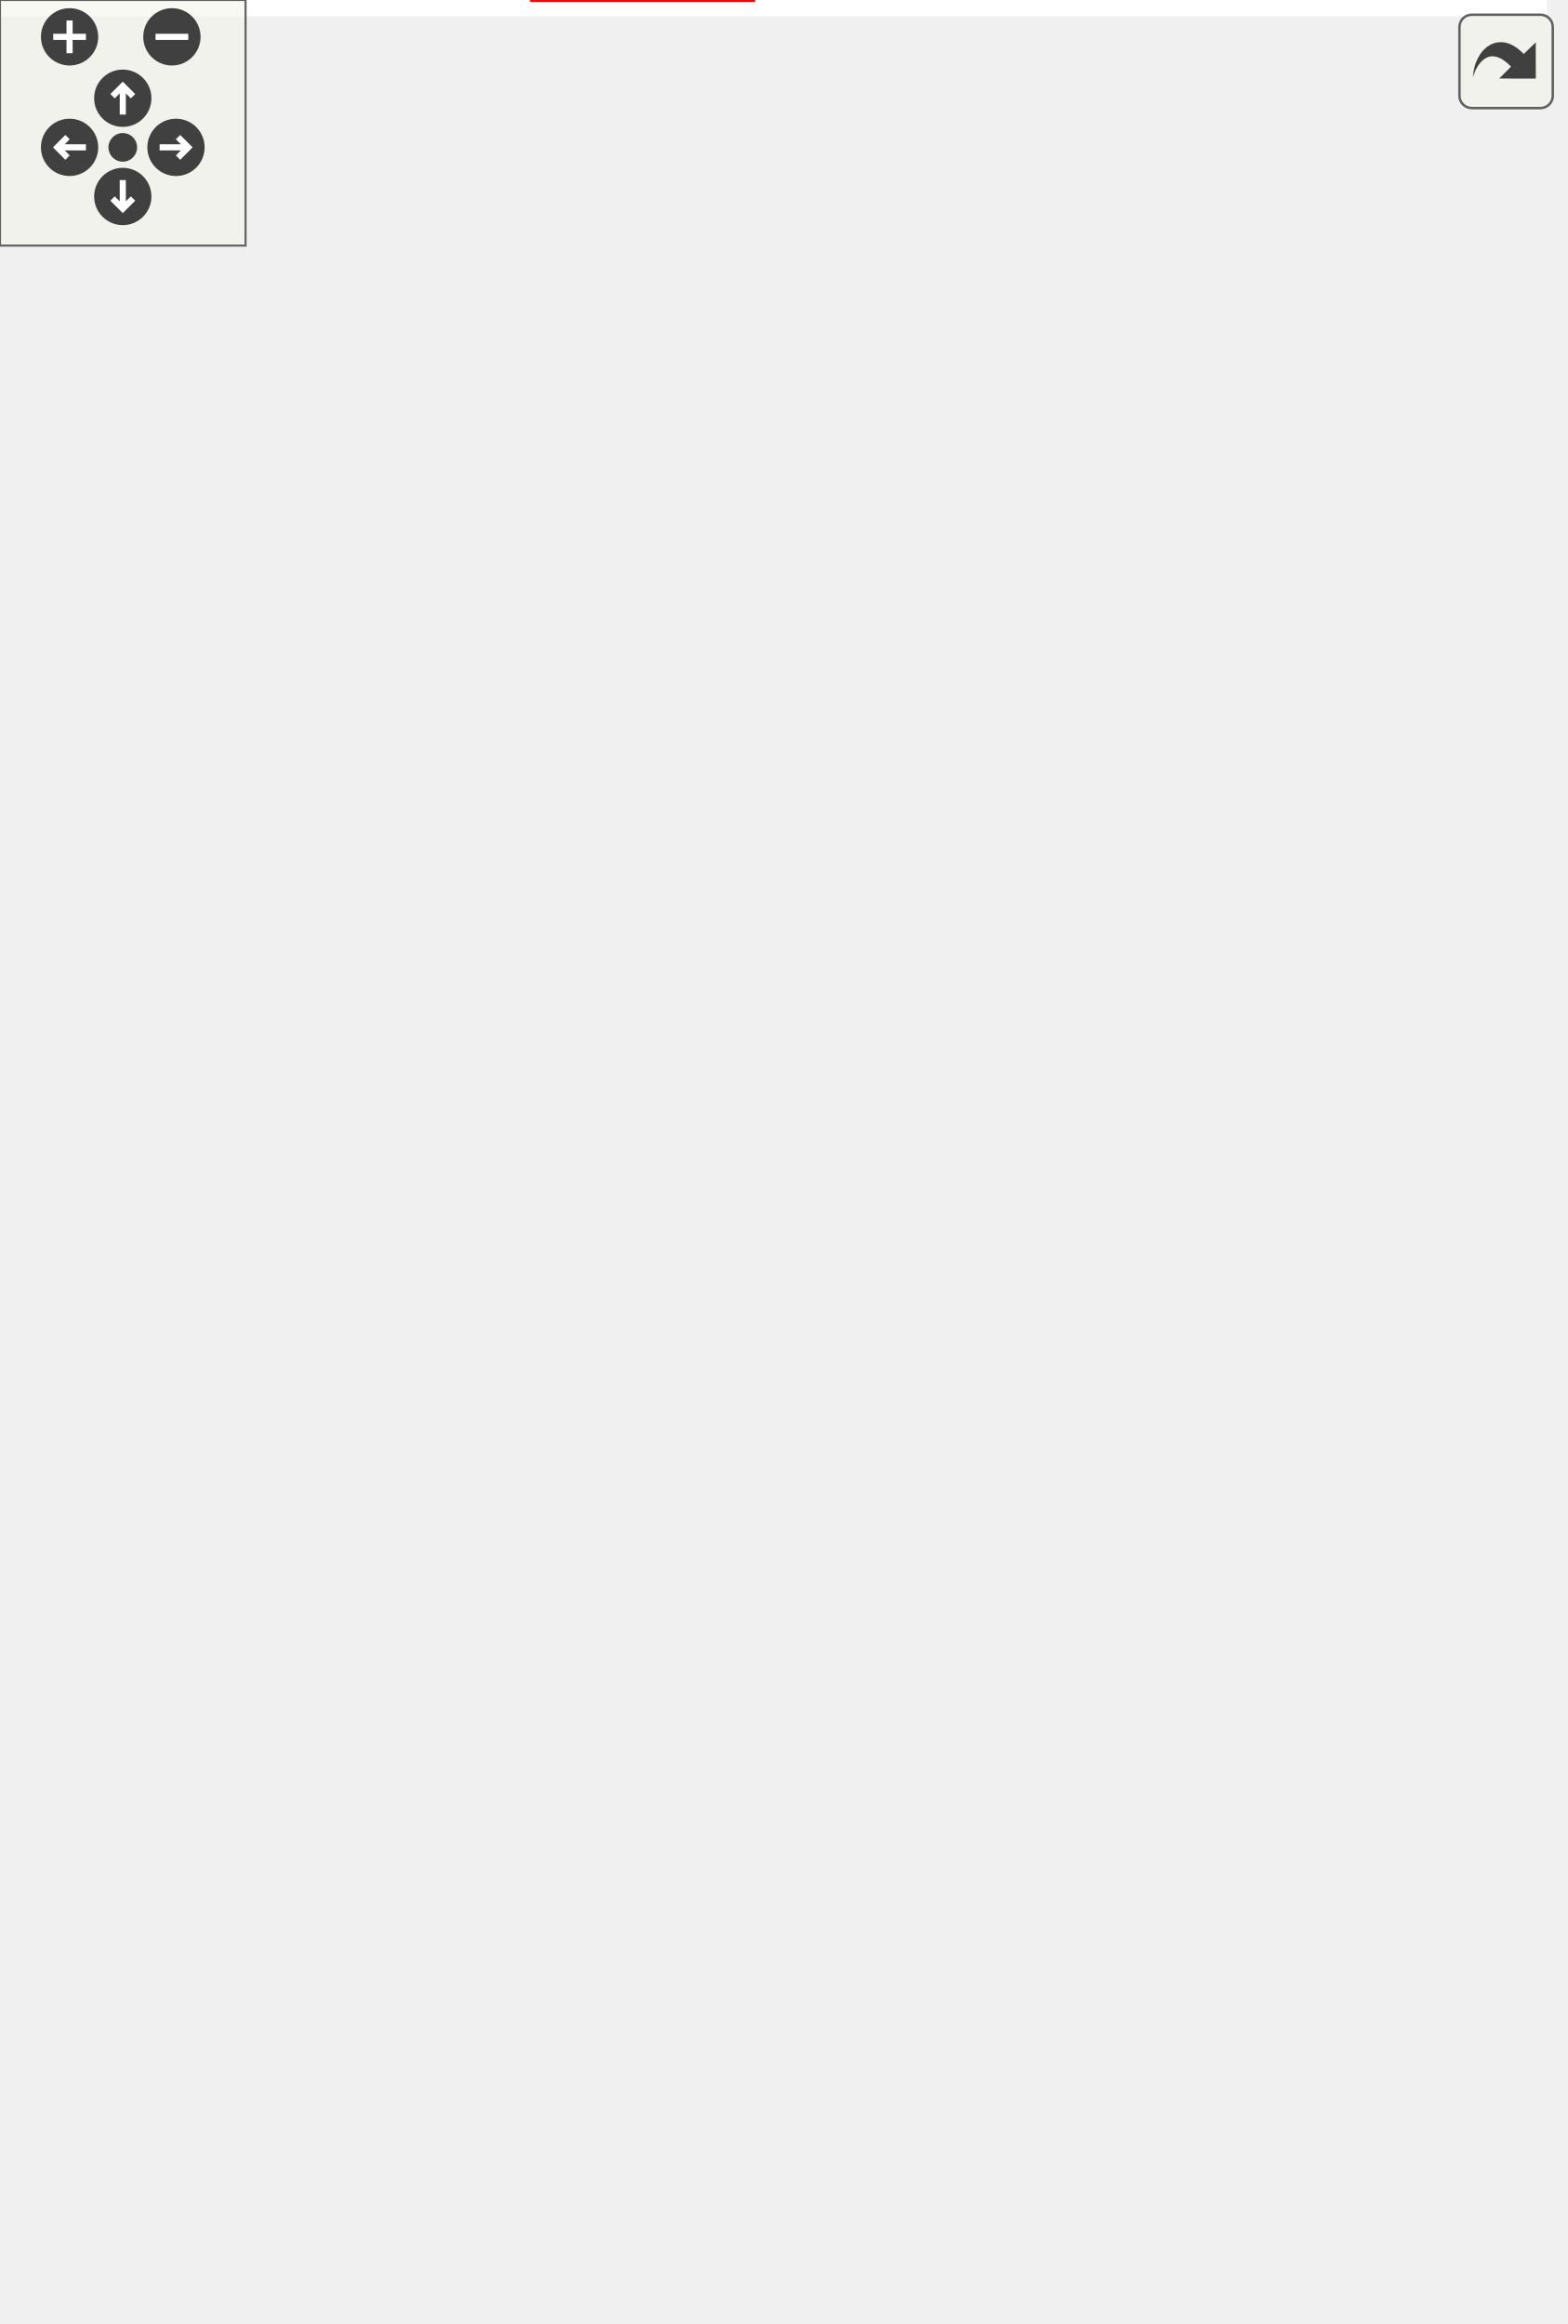
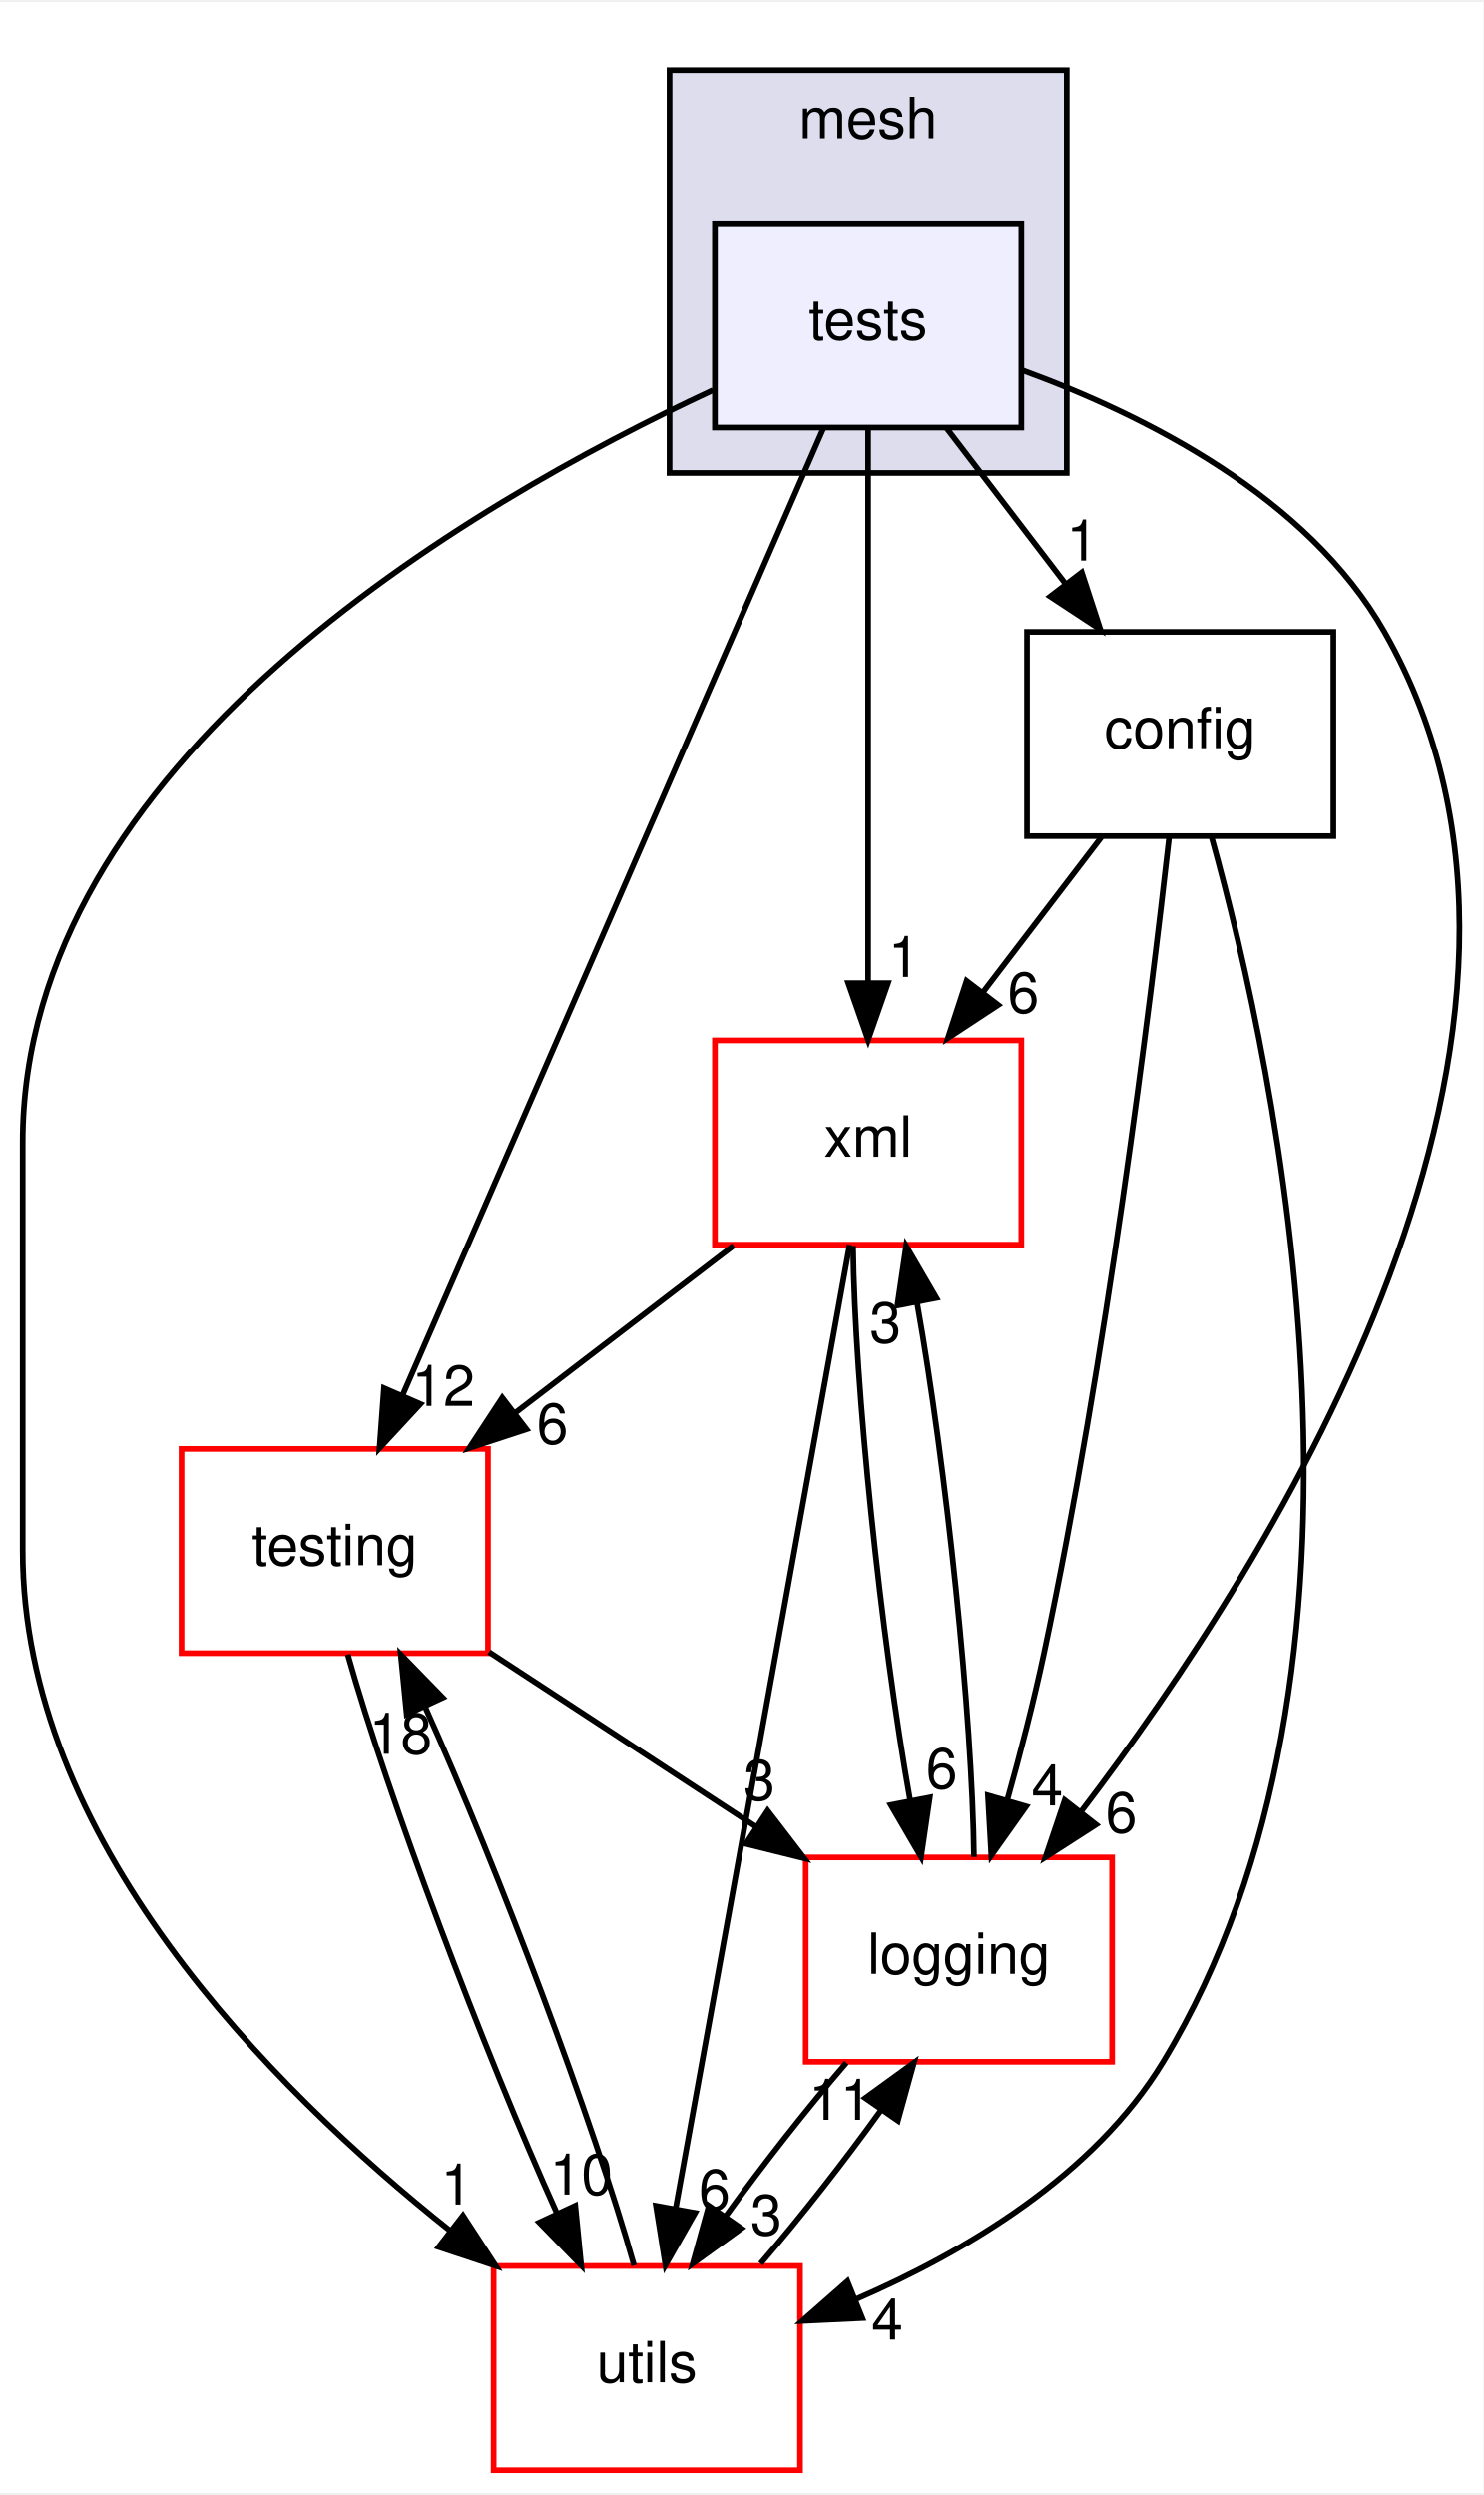
- <svg xmlns="http://www.w3.org/2000/svg" xmlns:xlink="http://www.w3.org/1999/xlink" id="main" version="1.1" xml:space="preserve">
-   <style type="text/css">
- .edge:hover path { stroke: red; }
- .edge:hover polygon { stroke: red; fill: red; }
- </style>
-   <defs>
-     <circle id="rim" cx="0" cy="0" r="7" />
-     <circle id="rim2" cx="0" cy="0" r="3.5" />
-     <g id="zoomPlus">
-       <use xlink:href="#rim" fill="#404040">
-         <set attributeName="fill" to="#808080" begin="zoomplus.mouseover" end="zoomplus.mouseout" />
-       </use>
-       <path d="M-4,0h8M0,-4v8" fill="none" stroke="white" stroke-width="1.5" pointer-events="none" />
-     </g>
-     <g id="zoomMin">
-       <use xlink:href="#rim" fill="#404040">
-         <set attributeName="fill" to="#808080" begin="zoomminus.mouseover" end="zoomminus.mouseout" />
-       </use>
-       <path d="M-4,0h8" fill="none" stroke="white" stroke-width="1.5" pointer-events="none" />
-     </g>
-     <g id="dirArrow">
-       <path fill="none" stroke="white" stroke-width="1.5" d="M0,-3.0v7 M-2.5,-0.5L0,-3.0L2.5,-0.5" />
-     </g>
-     <g id="resetDef">
-       <use xlink:href="#rim2" fill="#404040">
-         <set attributeName="fill" to="#808080" begin="reset.mouseover" end="reset.mouseout" />
-       </use>
-     </g>
-   </defs>
-   <svg id="graph" class="graph">
-     <g id="viewport">
-       <polygon fill="#ffffff" stroke="transparent" points="-4,4 -4,-507 378,-507 378,4 -4,4" />
-       <g id="clust1" class="cluster">
-         <g id="a_clust1">
-           <a xlink:href="dir_7be0d8c199b9408ae01f5d77515b8def.html" target="_top" xlink:title="mesh">
-             <polygon fill="#ddddee" stroke="#000000" points="135,-424 135,-495 205,-495 205,-424 135,-424" />
-             <text text-anchor="middle" x="170" y="-483" font-family="Helvetica,sans-Serif" font-size="10.00" fill="#000000">mesh</text>
-           </a>
-         </g>
-       </g>
-       <g id="node1" class="node">
-         <g id="a_node1">
-           <a xlink:href="dir_0e4b0aca39e38dbe1a3f6d3ba0954a28.html" target="_top" xlink:title="tests">
-             <polygon fill="#eeeeff" stroke="#000000" points="197,-468 143,-468 143,-432 197,-432 197,-468" />
-             <text text-anchor="middle" x="170" y="-447.5" font-family="Helvetica,sans-Serif" font-size="10.00" fill="#000000">tests</text>
-           </a>
-         </g>
-       </g>
-       <g id="node2" class="node">
-         <g id="a_node2">
-           <a xlink:href="dir_c43b215a2ade73e6562bd37d8a11c12a.html" target="_top" xlink:title="xml">
-             <polygon fill="#ffffff" stroke="#ff0000" points="252,-324 198,-324 198,-288 252,-288 252,-324" />
-             <text text-anchor="middle" x="225" y="-303.5" font-family="Helvetica,sans-Serif" font-size="10.00" fill="#000000">xml</text>
-           </a>
-         </g>
-       </g>
-       <g id="edge1" class="edge">
-         <path fill="none" stroke="#000000" d="M176.966,-431.762C186.429,-406.985 203.431,-362.471 214.461,-333.594" />
-         <polygon fill="#000000" stroke="#000000" points="217.792,-334.68 218.091,-324.09 211.253,-332.183 217.792,-334.68" />
-         <g id="a_edge1-headlabel">
-           <a xlink:href="dir_000038_000046.html" target="_top" xlink:title="1">
-             <text text-anchor="middle" x="219.162" y="-336.551" font-family="Helvetica,sans-Serif" font-size="10.00" fill="#000000">1</text>
-           </a>
-         </g>
-       </g>
-       <g id="node3" class="node">
-         <g id="a_node3">
-           <a xlink:href="dir_ae9a93452e2a84339148a16bcf2eb561.html" target="_top" xlink:title="math">
-             <polygon fill="#ffffff" stroke="#ff0000" points="138,-252 84,-252 84,-216 138,-216 138,-252" />
-             <text text-anchor="middle" x="111" y="-231.5" font-family="Helvetica,sans-Serif" font-size="10.00" fill="#000000">math</text>
-           </a>
-         </g>
-       </g>
-       <g id="edge2" class="edge">
-         <path fill="none" stroke="#000000" d="M165.071,-431.955C154.768,-394.235 130.89,-306.819 118.604,-261.84" />
-         <polygon fill="#000000" stroke="#000000" points="121.968,-260.869 115.956,-252.145 115.215,-262.714 121.968,-260.869" />
-         <g id="a_edge2-headlabel">
-           <a xlink:href="dir_000038_000034.html" target="_top" xlink:title="3">
-             <text text-anchor="middle" x="125.654" y="-261.089" font-family="Helvetica,sans-Serif" font-size="10.00" fill="#000000">3</text>
-           </a>
-         </g>
-       </g>
-       <g id="node4" class="node">
-         <g id="a_node4">
-           <a xlink:href="dir_b32a0cd14f9ed55feb91267026223a7f.html" target="_top" xlink:title="config">
-             <polygon fill="none" stroke="#000000" points="290,-396 236,-396 236,-360 290,-360 290,-396" />
-             <text text-anchor="middle" x="263" y="-375.5" font-family="Helvetica,sans-Serif" font-size="10.00" fill="#000000">config</text>
-           </a>
-         </g>
-       </g>
-       <g id="edge3" class="edge">
-         <path fill="none" stroke="#000000" d="M193.468,-431.831C205.033,-422.878 219.14,-411.956 231.618,-402.296" />
-         <polygon fill="#000000" stroke="#000000" points="233.775,-405.052 239.54,-396.163 229.49,-399.517 233.775,-405.052" />
-         <g id="a_edge3-headlabel">
-           <a xlink:href="dir_000038_000036.html" target="_top" xlink:title="1">
-             <text text-anchor="middle" x="232.671" y="-406.998" font-family="Helvetica,sans-Serif" font-size="10.00" fill="#000000">1</text>
-           </a>
-         </g>
-       </g>
-       <g id="node5" class="node">
-         <g id="a_node5">
-           <a xlink:href="dir_3513c77e68d0de165c8b48f945306dcb.html" target="_top" xlink:title="testing">
-             <polygon fill="#ffffff" stroke="#ff0000" points="120,-180 66,-180 66,-144 120,-144 120,-180" />
-             <text text-anchor="middle" x="93" y="-159.5" font-family="Helvetica,sans-Serif" font-size="10.00" fill="#000000">testing</text>
-           </a>
-         </g>
-       </g>
-       <g id="edge4" class="edge">
-         <path fill="none" stroke="#000000" d="M157.779,-431.94C135.871,-398.325 90.732,-323.103 75,-252 70.403,-231.224 75.5,-207.635 81.428,-189.82" />
-         <polygon fill="#000000" stroke="#000000" points="84.754,-190.912 84.848,-180.317 78.168,-188.541 84.754,-190.912" />
-         <g id="a_edge4-headlabel">
-           <a xlink:href="dir_000038_000024.html" target="_top" xlink:title="16">
-             <text text-anchor="middle" x="86.208" y="-192.756" font-family="Helvetica,sans-Serif" font-size="10.00" fill="#000000">16</text>
-           </a>
-         </g>
-       </g>
-       <g id="node6" class="node">
-         <g id="a_node6">
-           <a xlink:href="dir_7e52d7b428956be59a25cbc7909fb1ca.html" target="_top" xlink:title="impl">
-             <polygon fill="none" stroke="#000000" points="362,-396 308,-396 308,-360 362,-360 362,-396" />
-             <text text-anchor="middle" x="335" y="-375.5" font-family="Helvetica,sans-Serif" font-size="10.00" fill="#000000">impl</text>
-           </a>
-         </g>
-       </g>
-       <g id="edge5" class="edge">
-         <path fill="none" stroke="#000000" d="M197.16,-439.249C221.578,-429.449 258.575,-414.269 298.791,-395.966" />
-         <polygon fill="#000000" stroke="#000000" points="300.335,-399.108 307.967,-391.76 297.418,-392.745 300.335,-399.108" />
-         <g id="a_edge5-headlabel">
-           <a xlink:href="dir_000038_000037.html" target="_top" xlink:title="2">
-             <text text-anchor="middle" x="298.25" y="-400.687" font-family="Helvetica,sans-Serif" font-size="10.00" fill="#000000">2</text>
-           </a>
-         </g>
-       </g>
-       <g id="node7" class="node">
-         <g id="a_node7">
-           <a xlink:href="dir_b3320b59a4aa4a7431bc8488b87009bf.html" target="_top" xlink:title="logging">
-             <polygon fill="#ffffff" stroke="#ff0000" points="184,-36 130,-36 130,0 184,0 184,-36" />
-             <text text-anchor="middle" x="157" y="-15.5" font-family="Helvetica,sans-Serif" font-size="10.00" fill="#000000">logging</text>
-           </a>
-         </g>
-       </g>
-       <g id="edge6" class="edge">
-         <path fill="none" stroke="#000000" d="M142.687,-441.152C94.632,-423.674 0,-379.877 0,-306 0,-306 0,-306 0,-162 0,-97.084 73.799,-53.494 120.203,-32.501" />
-         <polygon fill="#000000" stroke="#000000" points="121.895,-35.581 129.653,-28.365 119.088,-29.168 121.895,-35.581" />
-         <g id="a_edge6-headlabel">
-           <a xlink:href="dir_000038_000027.html" target="_top" xlink:title="8">
-             <text text-anchor="middle" x="119.741" y="-37.123" font-family="Helvetica,sans-Serif" font-size="10.00" fill="#000000">8</text>
-           </a>
-         </g>
-       </g>
-       <g id="node8" class="node">
-         <g id="a_node8">
-           <a xlink:href="dir_313caf1132e152dd9b58bea13a4052ca.html" target="_top" xlink:title="utils">
-             <polygon fill="#ffffff" stroke="#ff0000" points="184,-108 130,-108 130,-72 184,-72 184,-108" />
-             <text text-anchor="middle" x="157" y="-87.5" font-family="Helvetica,sans-Serif" font-size="10.00" fill="#000000">utils</text>
-           </a>
-         </g>
-       </g>
-       <g id="edge7" class="edge">
-         <path fill="none" stroke="#000000" d="M169.338,-431.653C167.216,-372.913 160.582,-189.201 158.022,-118.305" />
-         <polygon fill="#000000" stroke="#000000" points="161.52,-118.178 157.661,-108.31 154.524,-118.43 161.52,-118.178" />
-         <g id="a_edge7-headlabel">
-           <a xlink:href="dir_000038_000044.html" target="_top" xlink:title="1">
-             <text text-anchor="middle" x="164.487" y="-119.167" font-family="Helvetica,sans-Serif" font-size="10.00" fill="#000000">1</text>
-           </a>
-         </g>
-       </g>
-       <g id="edge8" class="edge">
-         <path fill="none" stroke="#000000" d="M197.984,-288.937C182.762,-279.323 163.552,-267.19 147.058,-256.774" />
-         <polygon fill="#000000" stroke="#000000" points="148.541,-253.571 138.218,-251.19 144.804,-259.489 148.541,-253.571" />
-         <g id="a_edge8-headlabel">
-           <a xlink:href="dir_000046_000034.html" target="_top" xlink:title="2">
-             <text text-anchor="middle" x="153.097" y="-250.59" font-family="Helvetica,sans-Serif" font-size="10.00" fill="#000000">2</text>
-           </a>
-         </g>
-       </g>
-       <g id="edge9" class="edge">
-         <path fill="none" stroke="#000000" d="M209.831,-287.738C194.377,-269.315 169.544,-240.212 147,-216 138.106,-206.448 128.068,-196.258 119.08,-187.333" />
-         <polygon fill="#000000" stroke="#000000" points="121.402,-184.707 111.826,-180.174 116.486,-189.69 121.402,-184.707" />
-         <g id="a_edge9-headlabel">
-           <a xlink:href="dir_000046_000024.html" target="_top" xlink:title="6">
-             <text text-anchor="middle" x="125.955" y="-182.71" font-family="Helvetica,sans-Serif" font-size="10.00" fill="#000000">6</text>
-           </a>
-         </g>
-       </g>
-       <g id="edge10" class="edge">
-         <path fill="none" stroke="#000000" d="M227.046,-287.609C230.998,-277.437 236.473,-264.38 239,-252 248.64,-204.768 245.453,-189.311 229,-144 215.404,-106.555 189.076,-68.807 172.049,-44.526" />
-         <polygon fill="#000000" stroke="#000000" points="174.837,-42.405 166.238,-36.215 169.101,-46.416 174.837,-42.405" />
-         <g id="a_edge10-headlabel">
-           <a xlink:href="dir_000046_000027.html" target="_top" xlink:title="6">
-             <text text-anchor="middle" x="179.224" y="-41.224" font-family="Helvetica,sans-Serif" font-size="10.00" fill="#000000">6</text>
-           </a>
-         </g>
-       </g>
-       <g id="edge11" class="edge">
-         <path fill="none" stroke="#000000" d="M228.6,-287.895C233.87,-256.749 240.767,-191.777 218,-144 212.239,-131.91 202.394,-121.376 192.275,-112.901" />
-         <polygon fill="#000000" stroke="#000000" points="194.205,-109.966 184.174,-106.555 189.888,-115.477 194.205,-109.966" />
-         <g id="a_edge11-headlabel">
-           <a xlink:href="dir_000046_000044.html" target="_top" xlink:title="6">
-             <text text-anchor="middle" x="198.785" y="-107.448" font-family="Helvetica,sans-Serif" font-size="10.00" fill="#000000">6</text>
-           </a>
-         </g>
-       </g>
-       <g id="edge12" class="edge">
-         <path fill="none" stroke="#000000" d="M100.505,-215.831C97.83,-208.131 95.32,-198.974 93.489,-190.417" />
-         <polygon fill="#000000" stroke="#000000" points="96.898,-189.604 91.627,-180.413 90.016,-190.885 96.898,-189.604" />
-         <g id="a_edge12-headlabel">
-           <a xlink:href="dir_000034_000024.html" target="_top" xlink:title="6">
-             <text text-anchor="middle" x="100.347" y="-190.119" font-family="Helvetica,sans-Serif" font-size="10.00" fill="#000000">6</text>
-           </a>
-         </g>
-       </g>
-       <g id="edge13" class="edge">
-         <path fill="none" stroke="#000000" d="M85.495,-215.963C74.525,-206.628 62.886,-194.209 57,-180 50.877,-165.218 52.438,-159.336 57,-144 69.197,-103.004 102.592,-65.963 127.455,-42.818" />
-         <polygon fill="#000000" stroke="#000000" points="129.813,-45.405 134.865,-36.092 125.108,-40.221 129.813,-45.405" />
-         <g id="a_edge13-headlabel">
-           <a xlink:href="dir_000034_000027.html" target="_top" xlink:title="4">
-             <text text-anchor="middle" x="129.06" y="-47.423" font-family="Helvetica,sans-Serif" font-size="10.00" fill="#000000">4</text>
-           </a>
-         </g>
-       </g>
-       <g id="edge14" class="edge">
-         <path fill="none" stroke="#000000" d="M109.33,-215.536C111.761,-205.118 116.182,-191.851 120,-180 126.67,-159.298 133.962,-135.832 140.691,-118.053" />
-         <polygon fill="#000000" stroke="#000000" points="144.125,-118.891 144.579,-108.306 137.623,-116.297 144.125,-118.891" />
-         <g id="a_edge14-headlabel">
-           <a xlink:href="dir_000034_000044.html" target="_top" xlink:title="7">
-             <text text-anchor="middle" x="145.43" y="-120.781" font-family="Helvetica,sans-Serif" font-size="10.00" fill="#000000">7</text>
-           </a>
-         </g>
-       </g>
-       <g id="edge15" class="edge">
-         <path fill="none" stroke="#000000" d="M253.411,-359.831C249.168,-351.793 244.088,-342.167 239.404,-333.292" />
-         <polygon fill="#000000" stroke="#000000" points="242.481,-331.623 234.718,-324.413 236.29,-334.891 242.481,-331.623" />
-         <g id="a_edge15-headlabel">
-           <a xlink:href="dir_000036_000046.html" target="_top" xlink:title="6">
-             <text text-anchor="middle" x="246.67" y="-330.977" font-family="Helvetica,sans-Serif" font-size="10.00" fill="#000000">6</text>
-           </a>
-         </g>
-       </g>
-       <g id="edge16" class="edge">
-         <path fill="none" stroke="#000000" d="M290.154,-359.837C323.015,-335.441 374,-288.766 374,-234 374,-234 374,-234 374,-162 374,-76.555 255.748,-38.79 193.831,-24.872" />
-         <polygon fill="#000000" stroke="#000000" points="194.557,-21.448 184.044,-22.765 193.084,-28.291 194.557,-21.448" />
-         <g id="a_edge16-headlabel">
-           <a xlink:href="dir_000036_000027.html" target="_top" xlink:title="4">
-             <text text-anchor="middle" x="198.669" y="-16.929" font-family="Helvetica,sans-Serif" font-size="10.00" fill="#000000">4</text>
-           </a>
-         </g>
-       </g>
-       <g id="edge17" class="edge">
-         <path fill="none" stroke="#000000" d="M266.176,-359.808C272.471,-317.95 282.356,-213.112 238,-144 232.129,-134.852 211.708,-121.264 192.841,-110.007" />
-         <polygon fill="#000000" stroke="#000000" points="194.456,-106.897 184.058,-104.862 190.917,-112.937 194.456,-106.897" />
-         <g id="a_edge17-headlabel">
-           <a xlink:href="dir_000036_000044.html" target="_top" xlink:title="4">
-             <text text-anchor="middle" x="198.993" y="-103.764" font-family="Helvetica,sans-Serif" font-size="10.00" fill="#000000">4</text>
-           </a>
-         </g>
-       </g>
-       <g id="edge18" class="edge">
-         <path fill="none" stroke="#000000" d="M103.579,-180.413C106.251,-188.144 108.752,-197.31 110.569,-205.855" />
-         <polygon fill="#000000" stroke="#000000" points="107.153,-206.633 112.41,-215.831 114.037,-205.362 107.153,-206.633" />
-         <g id="a_edge18-headlabel">
-           <a xlink:href="dir_000024_000034.html" target="_top" xlink:title="3">
-             <text text-anchor="middle" x="103.709" y="-201.113" font-family="Helvetica,sans-Serif" font-size="10.00" fill="#000000">3</text>
-           </a>
-         </g>
-       </g>
-       <g id="edge19" class="edge">
-         <path fill="none" stroke="#000000" d="M97.023,-143.842C101.512,-125.248 109.664,-95.782 121,-72 125.462,-62.64 131.368,-53.03 137.104,-44.561" />
-         <polygon fill="#000000" stroke="#000000" points="140.085,-46.406 142.952,-36.206 134.35,-42.392 140.085,-46.406" />
-         <g id="a_edge19-headlabel">
-           <a xlink:href="dir_000024_000027.html" target="_top" xlink:title="3">
-             <text text-anchor="middle" x="140.35" y="-48.478" font-family="Helvetica,sans-Serif" font-size="10.00" fill="#000000">3</text>
-           </a>
-         </g>
-       </g>
-       <g id="edge20" class="edge">
-         <path fill="none" stroke="#000000" d="M103.198,-143.831C109.895,-135.369 118.794,-125.149 127.472,-115.897" />
-         <polygon fill="#000000" stroke="#000000" points="130.256,-118.051 134.657,-108.413 125.207,-113.203 130.256,-118.051" />
-         <g id="a_edge20-headlabel">
-           <a xlink:href="dir_000024_000044.html" target="_top" xlink:title="10">
-             <text text-anchor="middle" x="129.815" y="-120.111" font-family="Helvetica,sans-Serif" font-size="10.00" fill="#000000">10</text>
-           </a>
-         </g>
-       </g>
-       <g id="edge21" class="edge">
-         <path fill="none" stroke="#000000" d="M178.779,-36.215C200.417,-59.531 231.734,-101.957 247,-144 263.453,-189.311 266.64,-204.768 257,-252 255.164,-260.995 251.772,-270.347 247.754,-278.691" />
-         <polygon fill="#000000" stroke="#000000" points="244.615,-277.138 243.001,-287.609 250.793,-280.43 244.615,-277.138" />
-         <g id="a_edge21-headlabel">
-           <a xlink:href="dir_000027_000046.html" target="_top" xlink:title="3">
-             <text text-anchor="middle" x="243.8" y="-270.131" font-family="Helvetica,sans-Serif" font-size="10.00" fill="#000000">3</text>
-           </a>
-         </g>
-       </g>
-       <g id="edge22" class="edge">
-         <path fill="none" stroke="#000000" d="M162.976,-36.413C163.707,-44.059 163.92,-53.108 163.615,-61.573" />
-         <polygon fill="#000000" stroke="#000000" points="160.105,-61.626 162.952,-71.831 167.09,-62.078 160.105,-61.626" />
-         <g id="a_edge22-headlabel">
-           <a xlink:href="dir_000027_000044.html" target="_top" xlink:title="3">
-             <text text-anchor="middle" x="157.503" y="-55.356" font-family="Helvetica,sans-Serif" font-size="10.00" fill="#000000">3</text>
-           </a>
-         </g>
-       </g>
-       <g id="edge23" class="edge">
-         <path fill="none" stroke="#000000" d="M158.267,-108.306C154.848,-126.515 145.979,-155.235 138,-180 135.256,-188.518 132.2,-197.768 128.999,-206.165" />
-         <polygon fill="#000000" stroke="#000000" points="125.713,-204.954 125.184,-215.536 132.196,-207.594 125.713,-204.954" />
-         <g id="a_edge23-headlabel">
-           <a xlink:href="dir_000044_000034.html" target="_top" xlink:title="8">
-             <text text-anchor="middle" x="124.439" y="-198.054" font-family="Helvetica,sans-Serif" font-size="10.00" fill="#000000">8</text>
-           </a>
-         </g>
-       </g>
-       <g id="edge24" class="edge">
-         <path fill="none" stroke="#000000" d="M146.609,-108.413C139.869,-116.909 130.951,-127.137 122.277,-136.37" />
-         <polygon fill="#000000" stroke="#000000" points="119.511,-134.197 115.102,-143.831 124.556,-139.049 119.511,-134.197" />
-         <g id="a_edge24-headlabel">
-           <a xlink:href="dir_000044_000024.html" target="_top" xlink:title="18">
-             <text text-anchor="middle" x="119.956" y="-127.138" font-family="Helvetica,sans-Serif" font-size="10.00" fill="#000000">18</text>
-           </a>
-         </g>
-       </g>
-       <g id="edge25" class="edge">
-         <path fill="none" stroke="#000000" d="M151.048,-71.831C150.297,-64.131 150.076,-54.974 150.385,-46.417" />
-         <polygon fill="#000000" stroke="#000000" points="153.879,-46.616 151.024,-36.413 146.893,-46.17 153.879,-46.616" />
-         <g id="a_edge25-headlabel">
-           <a xlink:href="dir_000044_000027.html" target="_top" xlink:title="11">
-             <text text-anchor="middle" x="156.484" y="-47.884" font-family="Helvetica,sans-Serif" font-size="10.00" fill="#000000">11</text>
-           </a>
-         </g>
-       </g>
-     </g>
-   </svg>
-   <g id="navigator" transform="translate(0 0)" fill="#404254">
-     <rect fill="#f2f5e9" fill-opacity="0.5" stroke="#606060" stroke-width=".5" x="0" y="0" width="60" height="60" />
-     <use id="zoomplus" xlink:href="#zoomPlus" x="17" y="9" />
-     <use id="zoomminus" xlink:href="#zoomMin" x="42" y="9" />
-     <use id="reset" xlink:href="#resetDef" x="30" y="36" />
-     <g id="arrowUp" xlink:href="#dirArrow" transform="translate(30 24)">
-       <use xlink:href="#rim" fill="#404040">
-         <set attributeName="fill" to="#808080" begin="arrowUp.mouseover" end="arrowUp.mouseout" />
-       </use>
-       <path fill="none" stroke="white" stroke-width="1.5" d="M0,-3.0v7 M-2.5,-0.5L0,-3.0L2.5,-0.5" />
-     </g>
-     <g id="arrowRight" xlink:href="#dirArrow" transform="rotate(90) translate(36 -43)">
-       <use xlink:href="#rim" fill="#404040">
-         <set attributeName="fill" to="#808080" begin="arrowRight.mouseover" end="arrowRight.mouseout" />
-       </use>
-       <path fill="none" stroke="white" stroke-width="1.5" d="M0,-3.0v7 M-2.5,-0.5L0,-3.0L2.5,-0.5" />
-     </g>
-     <g id="arrowDown" xlink:href="#dirArrow" transform="rotate(180) translate(-30 -48)">
-       <use xlink:href="#rim" fill="#404040">
-         <set attributeName="fill" to="#808080" begin="arrowDown.mouseover" end="arrowDown.mouseout" />
-       </use>
-       <path fill="none" stroke="white" stroke-width="1.5" d="M0,-3.0v7 M-2.5,-0.5L0,-3.0L2.5,-0.5" />
-     </g>
-     <g id="arrowLeft" xlink:href="#dirArrow" transform="rotate(270) translate(-36 17)">
-       <use xlink:href="#rim" fill="#404040">
-         <set attributeName="fill" to="#808080" begin="arrowLeft.mouseover" end="arrowLeft.mouseout" />
-       </use>
-       <path fill="none" stroke="white" stroke-width="1.5" d="M0,-3.0v7 M-2.5,-0.5L0,-3.0L2.5,-0.5" />
+ <svg xmlns="http://www.w3.org/2000/svg" xmlns:xlink="http://www.w3.org/1999/xlink" width="261pt" height="439pt" viewBox="0.00 0.00 261.43 439.00">
+   <g id="graph0" class="graph" transform="scale(1 1) rotate(0) translate(4 435)">
+     <polygon fill="#ffffff" stroke="transparent" points="-4,4 -4,-435 257.425,-435 257.425,4 -4,4" />
+     <g id="clust1" class="cluster">
+       <g id="a_clust1">
+         <a xlink:href="dir_7be0d8c199b9408ae01f5d77515b8def.html" target="_top" xlink:title="mesh">
+           <polygon fill="#ddddee" stroke="#000000" points="114,-352 114,-423 184,-423 184,-352 114,-352" />
+           <text text-anchor="middle" x="149" y="-411" font-family="Helvetica,sans-Serif" font-size="10.00" fill="#000000">mesh</text>
+         </a>
+       </g>
+     </g>
+     <g id="node1" class="node">
+       <g id="a_node1">
+         <a xlink:href="dir_0e4b0aca39e38dbe1a3f6d3ba0954a28.html" target="_top" xlink:title="tests">
+           <polygon fill="#eeeeff" stroke="#000000" points="176,-396 122,-396 122,-360 176,-360 176,-396" />
+           <text text-anchor="middle" x="149" y="-375.5" font-family="Helvetica,sans-Serif" font-size="10.00" fill="#000000">tests</text>
+         </a>
+       </g>
+     </g>
+     <g id="node2" class="node">
+       <g id="a_node2">
+         <a xlink:href="dir_c43b215a2ade73e6562bd37d8a11c12a.html" target="_top" xlink:title="xml">
+           <polygon fill="#ffffff" stroke="#ff0000" points="176,-252 122,-252 122,-216 176,-216 176,-252" />
+           <text text-anchor="middle" x="149" y="-231.5" font-family="Helvetica,sans-Serif" font-size="10.00" fill="#000000">xml</text>
+         </a>
+       </g>
+     </g>
+     <g id="edge1" class="edge">
+       <path fill="none" stroke="#000000" d="M149,-359.762C149,-335.201 149,-291.247 149,-262.354" />
+       <polygon fill="#000000" stroke="#000000" points="152.5,-262.09 149,-252.09 145.5,-262.09 152.5,-262.09" />
+       <g id="a_edge1-headlabel">
+         <a xlink:href="dir_000038_000047.html" target="_top" xlink:title="1">
+           <text text-anchor="middle" x="155.339" y="-263.184" font-family="Helvetica,sans-Serif" font-size="10.00" fill="#000000">1</text>
+         </a>
+       </g>
+     </g>
+     <g id="node3" class="node">
+       <g id="a_node3">
+         <a xlink:href="dir_b32a0cd14f9ed55feb91267026223a7f.html" target="_top" xlink:title="config">
+           <polygon fill="none" stroke="#000000" points="231,-324 177,-324 177,-288 231,-288 231,-324" />
+           <text text-anchor="middle" x="204" y="-303.5" font-family="Helvetica,sans-Serif" font-size="10.00" fill="#000000">config</text>
+         </a>
+       </g>
+     </g>
+     <g id="edge2" class="edge">
+       <path fill="none" stroke="#000000" d="M162.879,-359.831C169.214,-351.539 176.838,-341.557 183.793,-332.453" />
+       <polygon fill="#000000" stroke="#000000" points="186.645,-334.485 189.934,-324.413 181.083,-330.235 186.645,-334.485" />
+       <g id="a_edge2-headlabel">
+         <a xlink:href="dir_000038_000036.html" target="_top" xlink:title="1">
+           <text text-anchor="middle" x="186.72" y="-336.565" font-family="Helvetica,sans-Serif" font-size="10.00" fill="#000000">1</text>
+         </a>
+       </g>
+     </g>
+     <g id="node4" class="node">
+       <g id="a_node4">
+         <a xlink:href="dir_3513c77e68d0de165c8b48f945306dcb.html" target="_top" xlink:title="testing">
+           <polygon fill="#ffffff" stroke="#ff0000" points="82,-180 28,-180 28,-144 82,-144 82,-180" />
+           <text text-anchor="middle" x="55" y="-159.5" font-family="Helvetica,sans-Serif" font-size="10.00" fill="#000000">testing</text>
+         </a>
+       </g>
+     </g>
+     <g id="edge3" class="edge">
+       <path fill="none" stroke="#000000" d="M141.147,-359.955C124.697,-322.156 86.529,-234.451 66.992,-189.556" />
+       <polygon fill="#000000" stroke="#000000" points="70.096,-187.918 62.897,-180.145 63.678,-190.711 70.096,-187.918" />
+       <g id="a_edge3-headlabel">
+         <a xlink:href="dir_000038_000024.html" target="_top" xlink:title="12">
+           <text text-anchor="middle" x="74.134" y="-187.581" font-family="Helvetica,sans-Serif" font-size="10.00" fill="#000000">12</text>
+         </a>
+       </g>
+     </g>
+     <g id="node5" class="node">
+       <g id="a_node5">
+         <a xlink:href="dir_b3320b59a4aa4a7431bc8488b87009bf.html" target="_top" xlink:title="logging">
+           <polygon fill="#ffffff" stroke="#ff0000" points="192,-108 138,-108 138,-72 192,-72 192,-108" />
+           <text text-anchor="middle" x="165" y="-87.5" font-family="Helvetica,sans-Serif" font-size="10.00" fill="#000000">logging</text>
+         </a>
+       </g>
+     </g>
+     <g id="edge4" class="edge">
+       <path fill="none" stroke="#000000" d="M176.305,-370.051C197.851,-362.177 226.456,-347.787 240,-324 279.662,-254.345 220.703,-160.885 186.524,-116.085" />
+       <polygon fill="#000000" stroke="#000000" points="189.167,-113.783 180.257,-108.049 183.647,-118.087 189.167,-113.783" />
+       <g id="a_edge4-headlabel">
+         <a xlink:href="dir_000038_000027.html" target="_top" xlink:title="6">
+           <text text-anchor="middle" x="193.616" y="-112.371" font-family="Helvetica,sans-Serif" font-size="10.00" fill="#000000">6</text>
+         </a>
+       </g>
+     </g>
+     <g id="node6" class="node">
+       <g id="a_node6">
+         <a xlink:href="dir_313caf1132e152dd9b58bea13a4052ca.html" target="_top" xlink:title="utils">
+           <polygon fill="#ffffff" stroke="#ff0000" points="137,-36 83,-36 83,0 137,0 137,-36" />
+           <text text-anchor="middle" x="110" y="-15.5" font-family="Helvetica,sans-Serif" font-size="10.00" fill="#000000">utils</text>
+         </a>
+       </g>
+     </g>
+     <g id="edge5" class="edge">
+       <path fill="none" stroke="#000000" d="M121.671,-366.597C78.656,-346.609 0,-300.912 0,-234 0,-234 0,-234 0,-162 0,-111.537 43.187,-67.777 75.441,-42.132" />
+       <polygon fill="#000000" stroke="#000000" points="77.595,-44.891 83.372,-36.01 73.317,-39.349 77.595,-44.891" />
+       <g id="a_edge5-headlabel">
+         <a xlink:href="dir_000038_000045.html" target="_top" xlink:title="1">
+           <text text-anchor="middle" x="76.484" y="-46.835" font-family="Helvetica,sans-Serif" font-size="10.00" fill="#000000">1</text>
+         </a>
+       </g>
+     </g>
+     <g id="edge6" class="edge">
+       <path fill="none" stroke="#000000" d="M125.28,-215.831C113.591,-206.878 99.331,-195.956 86.719,-186.296" />
+       <polygon fill="#000000" stroke="#000000" points="88.78,-183.465 78.713,-180.163 84.523,-189.022 88.78,-183.465" />
+       <g id="a_edge6-headlabel">
+         <a xlink:href="dir_000047_000024.html" target="_top" xlink:title="6">
+           <text text-anchor="middle" x="93.36" y="-180.897" font-family="Helvetica,sans-Serif" font-size="10.00" fill="#000000">6</text>
+         </a>
+       </g>
+     </g>
+     <g id="edge7" class="edge">
+       <path fill="none" stroke="#000000" d="M146.353,-215.762C146.624,-191.093 151.272,-146.86 156.42,-117.973" />
+       <polygon fill="#000000" stroke="#000000" points="159.869,-118.572 158.332,-108.09 152.996,-117.243 159.869,-118.572" />
+       <g id="a_edge7-headlabel">
+         <a xlink:href="dir_000047_000027.html" target="_top" xlink:title="6">
+           <text text-anchor="middle" x="161.974" y="-120.141" font-family="Helvetica,sans-Serif" font-size="10.00" fill="#000000">6</text>
+         </a>
+       </g>
+     </g>
+     <g id="edge8" class="edge">
+       <path fill="none" stroke="#000000" d="M145.742,-215.956C138.946,-178.314 123.214,-91.187 115.078,-46.125" />
+       <polygon fill="#000000" stroke="#000000" points="118.497,-45.364 113.276,-36.145 111.609,-46.608 118.497,-45.364" />
+       <g id="a_edge8-headlabel">
+         <a xlink:href="dir_000047_000045.html" target="_top" xlink:title="6">
+           <text text-anchor="middle" x="121.93" y="-45.897" font-family="Helvetica,sans-Serif" font-size="10.00" fill="#000000">6</text>
+         </a>
+       </g>
+     </g>
+     <g id="edge9" class="edge">
+       <path fill="none" stroke="#000000" d="M190.121,-287.831C183.786,-279.539 176.162,-269.557 169.207,-260.453" />
+       <polygon fill="#000000" stroke="#000000" points="171.917,-258.235 163.066,-252.413 166.355,-262.485 171.917,-258.235" />
+       <g id="a_edge9-headlabel">
+         <a xlink:href="dir_000036_000047.html" target="_top" xlink:title="6">
+           <text text-anchor="middle" x="176.356" y="-256.868" font-family="Helvetica,sans-Serif" font-size="10.00" fill="#000000">6</text>
+         </a>
+       </g>
+     </g>
+     <g id="edge10" class="edge">
+       <path fill="none" stroke="#000000" d="M202.059,-287.89C198.67,-257.81 190.973,-195.732 180,-144 178.191,-135.474 175.812,-126.303 173.483,-117.982" />
+       <polygon fill="#000000" stroke="#000000" points="176.84,-116.994 170.708,-108.355 170.114,-118.933 176.84,-116.994" />
+       <g id="a_edge10-headlabel">
+         <a xlink:href="dir_000036_000027.html" target="_top" xlink:title="4">
+           <text text-anchor="middle" x="180.564" y="-117.162" font-family="Helvetica,sans-Serif" font-size="10.00" fill="#000000">4</text>
+         </a>
+       </g>
+     </g>
+     <g id="edge11" class="edge">
+       <path fill="none" stroke="#000000" d="M209.51,-287.906C221.052,-246.253 243.361,-141.817 201,-72 188.88,-52.024 166.341,-38.568 146.727,-30.084" />
+       <polygon fill="#000000" stroke="#000000" points="147.975,-26.814 137.392,-26.312 145.353,-33.304 147.975,-26.814" />
+       <g id="a_edge11-headlabel">
+         <a xlink:href="dir_000036_000045.html" target="_top" xlink:title="4">
+           <text text-anchor="middle" x="152.372" y="-23.028" font-family="Helvetica,sans-Serif" font-size="10.00" fill="#000000">4</text>
+         </a>
+       </g>
+     </g>
+     <g id="edge12" class="edge">
+       <path fill="none" stroke="#000000" d="M82.191,-144.202C96.338,-134.942 113.816,-123.502 129.063,-113.522" />
+       <polygon fill="#000000" stroke="#000000" points="131.29,-116.248 137.741,-107.843 127.457,-110.391 131.29,-116.248" />
+       <g id="a_edge12-headlabel">
+         <a xlink:href="dir_000024_000027.html" target="_top" xlink:title="3">
+           <text text-anchor="middle" x="129.838" y="-118.092" font-family="Helvetica,sans-Serif" font-size="10.00" fill="#000000">3</text>
+         </a>
+       </g>
+     </g>
+     <g id="edge13" class="edge">
+       <path fill="none" stroke="#000000" d="M57.293,-143.762C64.305,-118.876 81.165,-74.082 94.184,-45.217" />
+       <polygon fill="#000000" stroke="#000000" points="97.386,-46.633 98.433,-36.09 91.039,-43.679 97.386,-46.633" />
+       <g id="a_edge13-headlabel">
+         <a xlink:href="dir_000024_000045.html" target="_top" xlink:title="10">
+           <text text-anchor="middle" x="98.443" y="-48.59" font-family="Helvetica,sans-Serif" font-size="10.00" fill="#000000">10</text>
+         </a>
+       </g>
+     </g>
+     <g id="edge14" class="edge">
+       <path fill="none" stroke="#000000" d="M167.648,-108.09C167.395,-132.68 162.757,-176.905 157.611,-205.853" />
+       <polygon fill="#000000" stroke="#000000" points="154.157,-205.28 155.7,-215.762 161.03,-206.606 154.157,-205.28" />
+       <g id="a_edge14-headlabel">
+         <a xlink:href="dir_000027_000047.html" target="_top" xlink:title="3">
+           <text text-anchor="middle" x="152.05" y="-198.713" font-family="Helvetica,sans-Serif" font-size="10.00" fill="#000000">3</text>
+         </a>
+       </g>
+     </g>
+     <g id="edge15" class="edge">
+       <path fill="none" stroke="#000000" d="M145.169,-71.831C138.099,-63.623 130.367,-53.761 123.873,-44.732" />
+       <polygon fill="#000000" stroke="#000000" points="126.672,-42.626 118.09,-36.413 120.924,-46.622 126.672,-42.626" />
+       <g id="a_edge15-headlabel">
+         <a xlink:href="dir_000027_000045.html" target="_top" xlink:title="3">
+           <text text-anchor="middle" x="131.055" y="-41.457" font-family="Helvetica,sans-Serif" font-size="10.00" fill="#000000">3</text>
+         </a>
+       </g>
+     </g>
+     <g id="edge16" class="edge">
+       <path fill="none" stroke="#000000" d="M107.749,-36.09C100.775,-60.896 83.928,-105.682 70.893,-134.611" />
+       <polygon fill="#000000" stroke="#000000" points="67.681,-133.219 66.639,-143.762 74.029,-136.17 67.681,-133.219" />
+       <g id="a_edge16-headlabel">
+         <a xlink:href="dir_000045_000024.html" target="_top" xlink:title="18">
+           <text text-anchor="middle" x="66.622" y="-126.262" font-family="Helvetica,sans-Serif" font-size="10.00" fill="#000000">18</text>
+         </a>
+       </g>
+     </g>
+     <g id="edge17" class="edge">
+       <path fill="none" stroke="#000000" d="M130.042,-36.413C137.125,-44.654 144.851,-54.525 151.319,-63.536" />
+       <polygon fill="#000000" stroke="#000000" points="148.498,-65.609 157.074,-71.831 154.25,-61.62 148.498,-65.609" />
+       <g id="a_edge17-headlabel">
+         <a xlink:href="dir_000045_000027.html" target="_top" xlink:title="11">
+           <text text-anchor="middle" x="144.116" y="-61.774" font-family="Helvetica,sans-Serif" font-size="10.00" fill="#000000">11</text>
+         </a>
+       </g>
    </g>
  </g>
-   <svg viewBox="0 0 15 15" width="100%" height="30px" preserveAspectRatio="xMaxYMin meet">
-     <g id="arrow_out" transform="scale(0.3 0.3)">
-       <a xlink:href="dir_0e4b0aca39e38dbe1a3f6d3ba0954a28_dep_org.svg" target="_base">
-         <rect id="button" ry="5" rx="5" y="6" x="6" height="38" width="38" fill="#f2f5e9" fill-opacity="0.5" stroke="#606060" stroke-width="1.0" />
-         <path id="arrow" d="M 11.5,31.437 C 11.94,20.098 22.043,11.323 32.159,21.979 L 37.069,17.246 C 37.069,17.246 37.088,32 37.088,32 L 22.16,31.978 C 22.16,31.978 26.998,27.14 26.998,27.14 C 18.529,18.264 13.292,25.23 11.5,31.437 z" style="fill:#404040;" />
-       </a>
-     </g>
-   </svg>
</svg>
